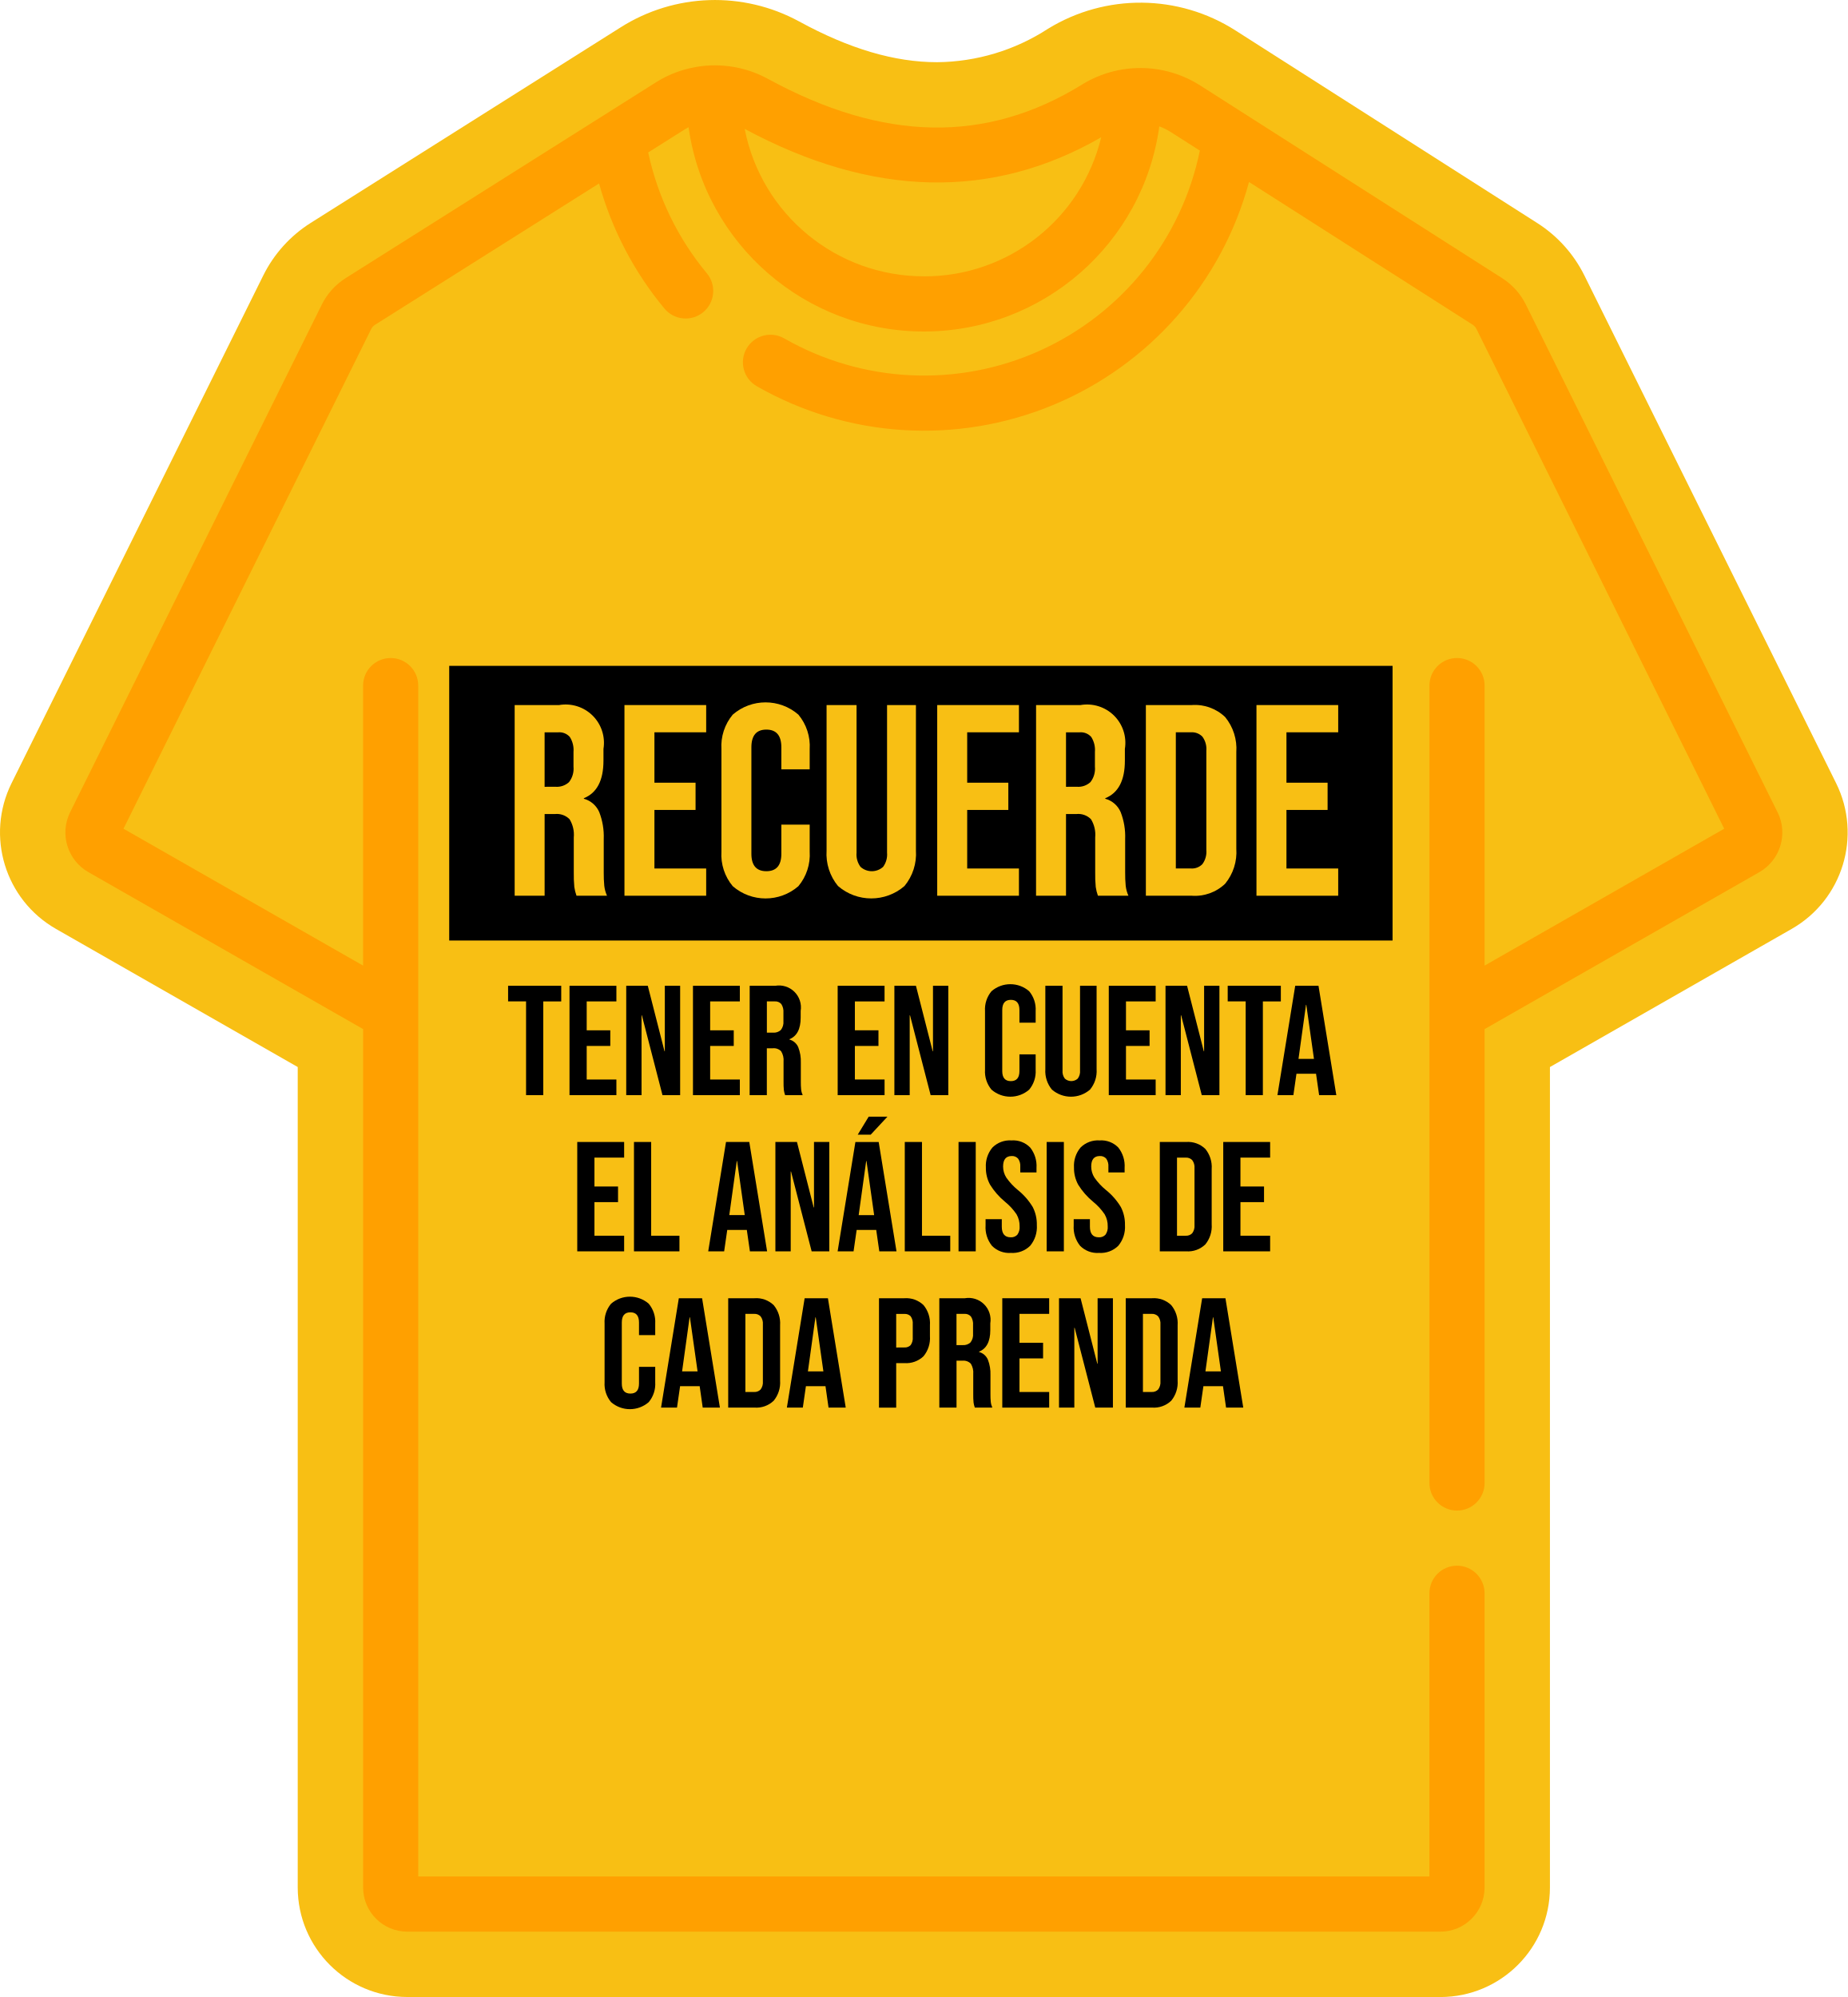
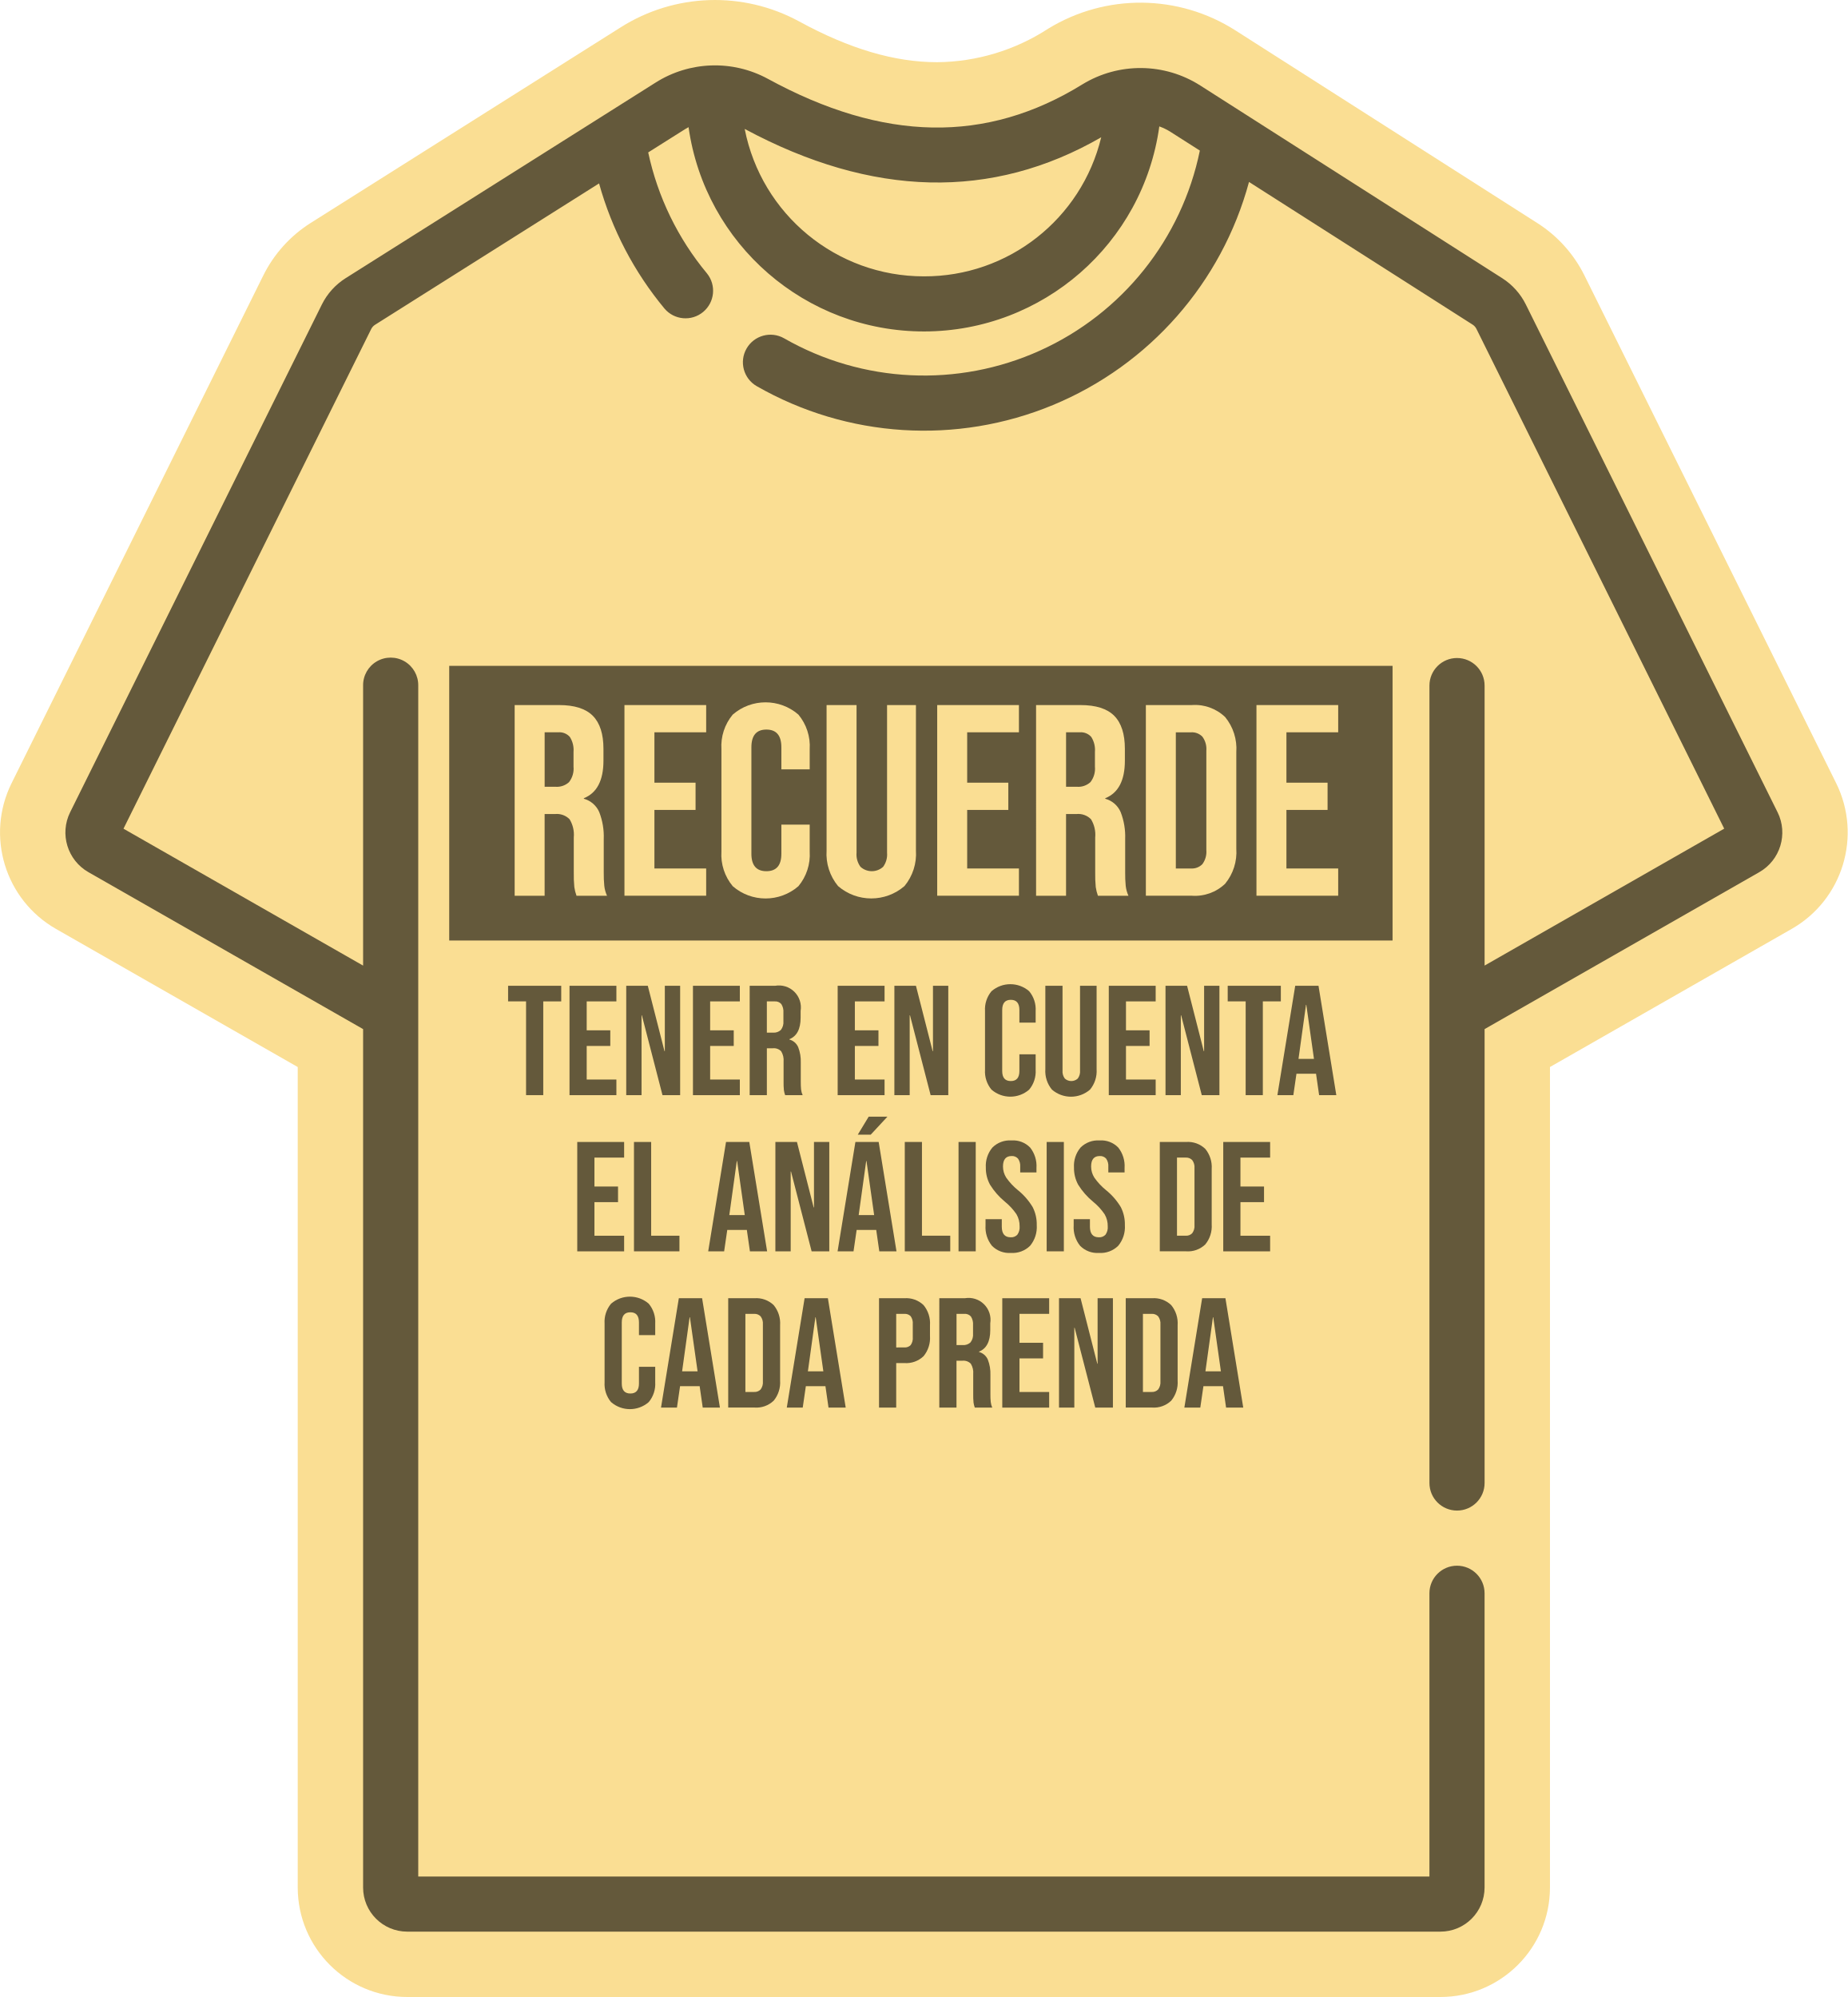
- <svg xmlns="http://www.w3.org/2000/svg" width="239.218" height="258.604" viewBox="0 0 239.218 258.604">
-   <g id="Grupo_39150" data-name="Grupo 39150" transform="translate(-2910.325 -422.063)">
-     <path id="Trazado_62076" data-name="Trazado 62076" d="M2963.044,680.667a14.188,14.188,0,0,1-14.172-14.172V560.239l-31.307-17.889a14.39,14.39,0,0,1-5.747-18.863l32.589-65.746a16.967,16.967,0,0,1,6.151-6.816l40.13-25.326a22.814,22.814,0,0,1,23.1-.76c6.5,3.551,12.348,5.278,17.865,5.278a26.759,26.759,0,0,0,14.366-4.335,22.863,22.863,0,0,1,24.252.218l39.106,24.961a16.989,16.989,0,0,1,6.072,6.765l32.6,65.76a14.389,14.389,0,0,1-5.748,18.864l-31.306,17.89V666.5a14.188,14.188,0,0,1-14.172,14.172Z" transform="translate(0 0)" fill="#f8bf14" />
-     <path id="Trazado_62077" data-name="Trazado 62077" d="M3142,528.782l-32.594-65.758a8.515,8.515,0,0,0-3.045-3.393l-39.106-24.962a14.4,14.4,0,0,0-15.245-.154c-12.441,7.7-25.768,7.464-40.741-.712a14.356,14.356,0,0,0-14.531.489L2990,438.549l-.023.014-33.365,21.056a8.494,8.494,0,0,0-3.081,3.416l-32.589,65.746a5.917,5.917,0,0,0,2.363,7.757l35.571,20.326V668.032a5.716,5.716,0,0,0,5.709,5.709H3098.36a5.716,5.716,0,0,0,5.709-5.709v-38.11a3.57,3.57,0,0,0-7.14,0V666.6H2966.011V512.382a3.57,3.57,0,0,0-7.14,0v36.26l-31.022-17.727,32.074-64.709a1.364,1.364,0,0,1,.5-.548l29-18.3a43.619,43.619,0,0,0,8.477,16.215,3.57,3.57,0,0,0,5.494-4.56,36.417,36.417,0,0,1-7.61-15.67l4.77-3.01c.148-.093.3-.18.454-.262a30.772,30.772,0,0,0,60.95-.1,7.294,7.294,0,0,1,1.463.715l3.786,2.416a36.45,36.45,0,0,1-53.816,24.317,3.569,3.569,0,1,0-3.552,6.192,43.583,43.583,0,0,0,63.733-26.446l28.953,18.481a1.382,1.382,0,0,1,.489.546l32.081,64.721-31.022,17.727V512.38a3.57,3.57,0,0,0-7.14,0V615.643a3.57,3.57,0,0,0,7.14,0V556.865l35.571-20.326a5.918,5.918,0,0,0,2.363-7.757Zm-110.532-69.4a23.63,23.63,0,0,1-23.193-19.091c16.5,8.874,32.024,9.24,46.159,1.086A23.524,23.524,0,0,1,3031.47,459.386Z" transform="translate(-1.537 -1.537)" fill="#ffa000" />
-     <g id="Grupo_38825" data-name="Grupo 38825" transform="translate(2976.108 549.512)">
-       <path id="Trazado_62078" data-name="Trazado 62078" d="M2990.38,574.919h-2.326V572.9h6.879v2.023h-2.326v12.14h-2.226Z" transform="translate(-2988.054 -572.693)" />
-       <path id="Trazado_62079" data-name="Trazado 62079" d="M2997.449,572.9h6.07v2.023h-3.844v3.743h3.054v2.023h-3.054v4.349h3.844v2.024h-6.07Z" transform="translate(-2989.498 -572.693)" />
-       <path id="Trazado_62080" data-name="Trazado 62080" d="M3006.127,572.9h2.792l2.164,8.477h.041V572.9h1.983v14.162h-2.286l-2.67-10.339h-.041v10.339h-1.983Z" transform="translate(-2990.832 -572.693)" />
-       <path id="Trazado_62081" data-name="Trazado 62081" d="M3016.335,572.9h6.07v2.023h-3.844v3.743h3.054v2.023h-3.054v4.349h3.844v2.024h-6.07Z" transform="translate(-2992.4 -572.693)" />
-       <path id="Trazado_62082" data-name="Trazado 62082" d="M3025.013,572.9h3.3a2.845,2.845,0,0,1,3.3,3.257v.87q0,2.206-1.457,2.792v.041a1.741,1.741,0,0,1,1.144.992,5.006,5.006,0,0,1,.333,2v2.489a9.542,9.542,0,0,0,.04.981,2.426,2.426,0,0,0,.2.739H3029.6a3.228,3.228,0,0,1-.162-.647,9.693,9.693,0,0,1-.041-1.093v-2.59a2.2,2.2,0,0,0-.314-1.356,1.326,1.326,0,0,0-1.082-.384h-.768v6.07h-2.226Zm3.035,6.069a1.336,1.336,0,0,0,1-.344,1.625,1.625,0,0,0,.333-1.154v-1.093a1.806,1.806,0,0,0-.272-1.113,1.034,1.034,0,0,0-.86-.344h-1.011v4.046Z" transform="translate(-2993.734 -572.693)" />
-       <path id="Trazado_62083" data-name="Trazado 62083" d="M3038.472,572.9h6.07v2.023H3040.7v3.743h3.054v2.023H3040.7v4.349h3.844v2.024h-6.07Z" transform="translate(-2995.802 -572.693)" />
-       <path id="Trazado_62084" data-name="Trazado 62084" d="M3047.149,572.9h2.792l2.165,8.477h.041V572.9h1.982v14.162h-2.286l-2.67-10.339h-.041v10.339h-1.983Z" transform="translate(-2997.136 -572.693)" />
-       <path id="Trazado_62085" data-name="Trazado 62085" d="M3061.854,586.313a3.652,3.652,0,0,1-.84-2.569v-7.607a3.654,3.654,0,0,1,.84-2.57,3.719,3.719,0,0,1,4.876,0,3.654,3.654,0,0,1,.84,2.57v1.5h-2.1v-1.638q0-1.315-1.112-1.315t-1.113,1.315v7.91q0,1.3,1.113,1.3t1.112-1.3v-2.164h2.1v2a3.652,3.652,0,0,1-.84,2.569,3.719,3.719,0,0,1-4.876,0Z" transform="translate(-2999.267 -572.656)" />
-       <path id="Trazado_62086" data-name="Trazado 62086" d="M3071.092,586.34a3.749,3.749,0,0,1-.85-2.641V572.9h2.226v10.966a1.54,1.54,0,0,0,.294,1.052,1.248,1.248,0,0,0,1.678,0,1.539,1.539,0,0,0,.294-1.052V572.9h2.145v10.8a3.75,3.75,0,0,1-.85,2.641,3.769,3.769,0,0,1-4.937,0Z" transform="translate(-3000.685 -572.693)" />
-       <path id="Trazado_62087" data-name="Trazado 62087" d="M3079.948,572.9h6.07v2.023h-3.844v3.743h3.055v2.023h-3.055v4.349h3.844v2.024h-6.07Z" transform="translate(-3002.177 -572.693)" />
-       <path id="Trazado_62088" data-name="Trazado 62088" d="M3088.626,572.9h2.792l2.164,8.477h.041V572.9h1.983v14.162h-2.286l-2.67-10.339h-.041v10.339h-1.983Z" transform="translate(-3003.51 -572.693)" />
-       <path id="Trazado_62089" data-name="Trazado 62089" d="M3100.467,574.919h-2.326V572.9h6.879v2.023h-2.326v12.14h-2.226Z" transform="translate(-3004.973 -572.693)" />
-       <path id="Trazado_62090" data-name="Trazado 62090" d="M3108.05,572.9h3.014l2.307,14.162h-2.226l-.405-2.812v.04h-2.529l-.4,2.773h-2.064Zm2.427,9.469-.991-7h-.041l-.971,7Z" transform="translate(-3006.141 -572.693)" />
-       <path id="Trazado_62091" data-name="Trazado 62091" d="M2998.633,596.8h6.07v2.023h-3.844v3.743h3.054v2.023h-3.054v4.35h3.844v2.023h-6.07Z" transform="translate(-2989.679 -576.367)" />
-       <path id="Trazado_62092" data-name="Trazado 62092" d="M3007.311,596.8h2.225v12.14h3.662v2.023h-5.887Z" transform="translate(-2991.013 -576.367)" />
-       <path id="Trazado_62093" data-name="Trazado 62093" d="M3020.973,596.8h3.013l2.307,14.162h-2.226l-.406-2.812v.041h-2.529l-.4,2.772h-2.063Zm2.427,9.469-.991-7h-.041l-.971,7Z" transform="translate(-2992.759 -576.367)" />
-       <path id="Trazado_62094" data-name="Trazado 62094" d="M3028.945,596.8h2.792l2.165,8.477h.041V596.8h1.982v14.162h-2.286l-2.67-10.339h-.041v10.339h-1.983Z" transform="translate(-2994.338 -576.367)" />
-       <path id="Trazado_62095" data-name="Trazado 62095" d="M3040.767,596.207h3.014l2.307,14.162h-2.226l-.405-2.812v.041h-2.529l-.4,2.772h-2.063Zm1.719-3.278h2.428l-2.165,2.327h-1.679Zm.708,12.746-.991-7h-.041l-.971,7Z" transform="translate(-2995.801 -575.772)" />
-       <path id="Trazado_62096" data-name="Trazado 62096" d="M3048.739,596.8h2.226v12.14h3.661v2.023h-5.887Z" transform="translate(-2997.38 -576.367)" />
-       <path id="Trazado_62097" data-name="Trazado 62097" d="M3056.963,596.8h2.226v14.162h-2.226Z" transform="translate(-2998.644 -576.367)" />
-       <path id="Trazado_62098" data-name="Trazado 62098" d="M3061.927,610.21a3.817,3.817,0,0,1-.828-2.641v-.809h2.1v.971q0,1.376,1.153,1.376a1.083,1.083,0,0,0,.86-.334,1.621,1.621,0,0,0,.294-1.082,3.01,3.01,0,0,0-.4-1.568,7.517,7.517,0,0,0-1.5-1.628,8.97,8.97,0,0,1-1.923-2.2,4.478,4.478,0,0,1-.546-2.215,3.692,3.692,0,0,1,.85-2.6,3.192,3.192,0,0,1,2.468-.92,3.071,3.071,0,0,1,2.419.92,3.85,3.85,0,0,1,.819,2.641v.586h-2.1v-.728a1.621,1.621,0,0,0-.283-1.062,1.024,1.024,0,0,0-.829-.334q-1.113,0-1.114,1.356a2.668,2.668,0,0,0,.416,1.436,7.938,7.938,0,0,0,1.507,1.619,8.348,8.348,0,0,1,1.922,2.206,4.9,4.9,0,0,1,.525,2.327,3.8,3.8,0,0,1-.859,2.671,3.236,3.236,0,0,1-2.5.93A3.128,3.128,0,0,1,3061.927,610.21Z" transform="translate(-2999.28 -576.33)" />
-       <path id="Trazado_62099" data-name="Trazado 62099" d="M3070.445,596.8h2.226v14.162h-2.226Z" transform="translate(-3000.716 -576.367)" />
-       <path id="Trazado_62100" data-name="Trazado 62100" d="M3075.41,610.21a3.811,3.811,0,0,1-.83-2.641v-.809h2.1v.971q0,1.376,1.154,1.376a1.082,1.082,0,0,0,.859-.334,1.617,1.617,0,0,0,.293-1.082,3,3,0,0,0-.4-1.568,7.511,7.511,0,0,0-1.5-1.628,8.976,8.976,0,0,1-1.923-2.2,4.489,4.489,0,0,1-.545-2.215,3.691,3.691,0,0,1,.85-2.6,3.19,3.19,0,0,1,2.468-.92,3.068,3.068,0,0,1,2.418.92,3.845,3.845,0,0,1,.819,2.641v.586h-2.1v-.728a1.627,1.627,0,0,0-.283-1.062,1.027,1.027,0,0,0-.829-.334q-1.113,0-1.113,1.356a2.676,2.676,0,0,0,.415,1.436,7.938,7.938,0,0,0,1.507,1.619,8.341,8.341,0,0,1,1.923,2.206,4.9,4.9,0,0,1,.526,2.327,3.8,3.8,0,0,1-.86,2.671,3.235,3.235,0,0,1-2.5.93A3.126,3.126,0,0,1,3075.41,610.21Z" transform="translate(-3001.352 -576.33)" />
-       <path id="Trazado_62101" data-name="Trazado 62101" d="M3087.753,596.8h3.4a3.238,3.238,0,0,1,2.488.89,3.7,3.7,0,0,1,.829,2.61v7.161a3.7,3.7,0,0,1-.829,2.61,3.239,3.239,0,0,1-2.488.89h-3.4Zm3.358,12.14a1.073,1.073,0,0,0,.84-.324,1.544,1.544,0,0,0,.294-1.052V600.2a1.543,1.543,0,0,0-.294-1.051,1.076,1.076,0,0,0-.84-.324h-1.132v10.117Z" transform="translate(-3003.376 -576.367)" />
-       <path id="Trazado_62102" data-name="Trazado 62102" d="M3097.459,596.8h6.07v2.023h-3.844v3.743h3.054v2.023h-3.054v4.35h3.844v2.023h-6.07Z" transform="translate(-3004.868 -576.367)" />
-       <path id="Trazado_62103" data-name="Trazado 62103" d="M3003.656,634.126a3.645,3.645,0,0,1-.841-2.569V623.95a3.648,3.648,0,0,1,.841-2.569,3.718,3.718,0,0,1,4.875,0,3.652,3.652,0,0,1,.84,2.569v1.5h-2.1v-1.639q0-1.314-1.112-1.315t-1.114,1.315v7.911q0,1.295,1.114,1.295t1.112-1.295v-2.165h2.1v2a3.65,3.65,0,0,1-.84,2.569,3.716,3.716,0,0,1-4.875,0Z" transform="translate(-2990.323 -580.004)" />
-       <path id="Trazado_62104" data-name="Trazado 62104" d="M3013.753,620.709h3.013l2.307,14.162h-2.226l-.4-2.812v.041h-2.53l-.4,2.772h-2.064Zm2.427,9.469-.991-7h-.041l-.971,7Z" transform="translate(-2991.649 -580.041)" />
-       <path id="Trazado_62105" data-name="Trazado 62105" d="M3021.726,620.709h3.4a3.244,3.244,0,0,1,2.489.89,3.7,3.7,0,0,1,.83,2.61v7.162a3.7,3.7,0,0,1-.83,2.61,3.243,3.243,0,0,1-2.489.889h-3.4Zm3.357,12.14a1.073,1.073,0,0,0,.84-.324,1.544,1.544,0,0,0,.293-1.052v-7.365a1.544,1.544,0,0,0-.293-1.052,1.078,1.078,0,0,0-.84-.323h-1.132v10.116Z" transform="translate(-2993.229 -580.041)" />
-       <path id="Trazado_62106" data-name="Trazado 62106" d="M3033,620.709h3.014l2.306,14.162h-2.226l-.4-2.812v.041h-2.53l-.4,2.772h-2.064Zm2.427,9.469-.991-7h-.041l-.971,7Z" transform="translate(-2994.606 -580.041)" />
-       <path id="Trazado_62107" data-name="Trazado 62107" d="M3044.795,620.709h3.277a3.243,3.243,0,0,1,2.489.89,3.7,3.7,0,0,1,.829,2.61v1.4a3.694,3.694,0,0,1-.829,2.61,3.243,3.243,0,0,1-2.489.89h-1.051v5.766h-2.226Zm3.277,6.373a1.047,1.047,0,0,0,.82-.3,1.539,1.539,0,0,0,.273-1.032v-1.678a1.54,1.54,0,0,0-.273-1.032,1.047,1.047,0,0,0-.82-.3h-1.051v4.349Z" transform="translate(-2996.774 -580.041)" />
-       <path id="Trazado_62108" data-name="Trazado 62108" d="M3054.022,620.709h3.3a2.844,2.844,0,0,1,3.3,3.257v.87q0,2.205-1.456,2.792v.041a1.738,1.738,0,0,1,1.143.991,4.993,4.993,0,0,1,.334,2v2.488a9.186,9.186,0,0,0,.041.981,2.425,2.425,0,0,0,.2.739h-2.266a3.237,3.237,0,0,1-.162-.647,9.72,9.72,0,0,1-.041-1.093v-2.591a2.2,2.2,0,0,0-.314-1.355,1.325,1.325,0,0,0-1.082-.385h-.769v6.07h-2.226Zm3.035,6.07a1.341,1.341,0,0,0,1-.344,1.63,1.63,0,0,0,.333-1.154v-1.093a1.8,1.8,0,0,0-.273-1.112,1.03,1.03,0,0,0-.859-.344h-1.012v4.046Z" transform="translate(-2998.192 -580.041)" />
-       <path id="Trazado_62109" data-name="Trazado 62109" d="M3063.656,620.709h6.07v2.024h-3.844v3.742h3.055V628.5h-3.055v4.35h3.844v2.023h-6.07Z" transform="translate(-2999.673 -580.041)" />
-       <path id="Trazado_62110" data-name="Trazado 62110" d="M3072.334,620.709h2.792l2.164,8.478h.041v-8.478h1.983v14.162h-2.286l-2.67-10.338h-.041v10.338h-1.983Z" transform="translate(-3001.007 -580.041)" />
-       <path id="Trazado_62111" data-name="Trazado 62111" d="M3082.542,620.709h3.4a3.242,3.242,0,0,1,2.488.89,3.7,3.7,0,0,1,.83,2.61v7.162a3.7,3.7,0,0,1-.83,2.61,3.241,3.241,0,0,1-2.488.889h-3.4Zm3.358,12.14a1.073,1.073,0,0,0,.84-.324,1.545,1.545,0,0,0,.294-1.052v-7.365a1.545,1.545,0,0,0-.294-1.052,1.078,1.078,0,0,0-.84-.323h-1.132v10.116Z" transform="translate(-3002.575 -580.041)" />
-       <path id="Trazado_62112" data-name="Trazado 62112" d="M3093.813,620.709h3.015l2.307,14.162h-2.226l-.406-2.812v.041h-2.529l-.4,2.772h-2.063Zm2.428,9.469-.991-7h-.04l-.972,7Z" transform="translate(-3003.953 -580.041)" />
-     </g>
-     <rect id="Rectángulo_6291" data-name="Rectángulo 6291" width="122.135" height="35.567" transform="translate(2968.485 508.289)" />
-     <g id="Grupo_38826" data-name="Grupo 38826" transform="translate(2976.958 513.013)">
-       <path id="Trazado_62113" data-name="Trazado 62113" d="M2989.058,529.946h5.749a4.96,4.96,0,0,1,5.749,5.678v1.517q0,3.845-2.539,4.867v.07a3.035,3.035,0,0,1,1.992,1.728,8.715,8.715,0,0,1,.582,3.492v4.339a16.435,16.435,0,0,0,.07,1.71,4.254,4.254,0,0,0,.353,1.287h-3.95a5.651,5.651,0,0,1-.282-1.129,16.918,16.918,0,0,1-.07-1.9v-4.515a3.831,3.831,0,0,0-.548-2.363,2.315,2.315,0,0,0-1.886-.67h-1.341v10.581h-3.879Zm5.29,10.581a2.327,2.327,0,0,0,1.746-.6,2.833,2.833,0,0,0,.582-2.011v-1.9a3.136,3.136,0,0,0-.477-1.94,1.8,1.8,0,0,0-1.5-.6h-1.764v7.054Z" transform="translate(-2989.058 -529.593)" fill="#f8bf14" />
-       <path id="Trazado_62114" data-name="Trazado 62114" d="M3005.854,529.946h10.581v3.527h-6.7V540h5.325v3.527h-5.325v7.583h6.7v3.527h-10.581Z" transform="translate(-2991.639 -529.593)" fill="#f8bf14" />
-       <path id="Trazado_62115" data-name="Trazado 62115" d="M3022.153,553.337a6.365,6.365,0,0,1-1.464-4.48V535.6a6.368,6.368,0,0,1,1.464-4.48,6.485,6.485,0,0,1,8.5,0,6.371,6.371,0,0,1,1.463,4.48v2.61h-3.668v-2.857q0-2.291-1.94-2.293t-1.94,2.293V549.14q0,2.257,1.94,2.257t1.94-2.257v-3.775h3.668v3.492a6.368,6.368,0,0,1-1.463,4.48,6.483,6.483,0,0,1-8.5,0Z" transform="translate(-2993.919 -529.529)" fill="#f8bf14" />
-       <path id="Trazado_62116" data-name="Trazado 62116" d="M3038.257,553.384a6.546,6.546,0,0,1-1.481-4.6V529.946h3.88v19.117a2.689,2.689,0,0,0,.512,1.834,2.18,2.18,0,0,0,2.927,0,2.7,2.7,0,0,0,.511-1.834V529.946h3.739v18.835a6.546,6.546,0,0,1-1.482,4.6,6.573,6.573,0,0,1-8.606,0Z" transform="translate(-2996.392 -529.593)" fill="#f8bf14" />
-       <path id="Trazado_62117" data-name="Trazado 62117" d="M3053.7,529.946h10.581v3.527h-6.7V540h5.326v3.527h-5.326v7.583h6.7v3.527H3053.7Z" transform="translate(-2998.992 -529.593)" fill="#f8bf14" />
-       <path id="Trazado_62118" data-name="Trazado 62118" d="M3068.824,529.946h5.749a4.96,4.96,0,0,1,5.749,5.678v1.517q0,3.845-2.539,4.867v.07a3.034,3.034,0,0,1,1.993,1.728,8.716,8.716,0,0,1,.582,3.492v4.339a16.5,16.5,0,0,0,.07,1.71,4.282,4.282,0,0,0,.353,1.287h-3.95a5.718,5.718,0,0,1-.282-1.129,17.146,17.146,0,0,1-.07-1.9v-4.515a3.836,3.836,0,0,0-.547-2.363,2.315,2.315,0,0,0-1.887-.67H3072.7v10.581h-3.879Zm5.29,10.581a2.329,2.329,0,0,0,1.747-.6,2.833,2.833,0,0,0,.582-2.011v-1.9a3.136,3.136,0,0,0-.476-1.94,1.8,1.8,0,0,0-1.5-.6H3072.7v7.054Z" transform="translate(-3001.317 -529.593)" fill="#f8bf14" />
-       <path id="Trazado_62119" data-name="Trazado 62119" d="M3085.62,529.946h5.925a5.658,5.658,0,0,1,4.339,1.551,6.451,6.451,0,0,1,1.446,4.551v12.486a6.445,6.445,0,0,1-1.446,4.55,5.649,5.649,0,0,1-4.339,1.552h-5.925Zm5.855,21.162a1.879,1.879,0,0,0,1.464-.564,2.7,2.7,0,0,0,.511-1.835V535.871a2.7,2.7,0,0,0-.511-1.834,1.879,1.879,0,0,0-1.464-.565H3089.5v17.635Z" transform="translate(-3003.898 -529.593)" fill="#f8bf14" />
-       <path id="Trazado_62120" data-name="Trazado 62120" d="M3102.54,529.946h10.582v3.527h-6.7V540h5.326v3.527h-5.326v7.583h6.7v3.527H3102.54Z" transform="translate(-3006.498 -529.593)" fill="#f8bf14" />
-     </g>
+ <svg xmlns="http://www.w3.org/2000/svg" width="287.396" height="310.688" viewBox="0 0 287.396 310.688">
+   <g id="Grupo_1204781" data-name="Grupo 1204781" transform="translate(-814.603 -19795.313)">
+     <path id="Trazado_62076" data-name="Trazado 62076" d="M2973.662,732.75a17.045,17.045,0,0,1-17.026-17.026V588.068l-37.613-21.492a17.289,17.289,0,0,1-6.9-22.662l39.153-78.987a20.383,20.383,0,0,1,7.389-8.189l48.212-30.427a27.408,27.408,0,0,1,27.756-.913c7.813,4.266,14.835,6.341,21.463,6.341a32.149,32.149,0,0,0,17.26-5.208,27.467,27.467,0,0,1,29.136.262l46.981,29.988a20.412,20.412,0,0,1,7.3,8.127l39.161,79a17.288,17.288,0,0,1-6.906,22.664l-37.612,21.493V715.724a17.045,17.045,0,0,1-17.025,17.026Z" transform="translate(-2095.722 19373.25)" fill="#fade93" />
+     <path id="Trazado_62077" data-name="Trazado 62077" d="M3186.649,548.26l-39.159-79a10.229,10.229,0,0,0-3.658-4.076l-46.981-29.989a17.3,17.3,0,0,0-18.316-.185c-14.946,9.246-30.957,8.967-48.945-.855a17.249,17.249,0,0,0-17.458.588l-8.1,5.114-.028.017-40.085,25.3a10.2,10.2,0,0,0-3.7,4.1l-39.152,78.987a7.109,7.109,0,0,0,2.839,9.32L2966.636,582V715.555a6.867,6.867,0,0,0,6.859,6.859h160.722a6.868,6.868,0,0,0,6.859-6.859V669.771a4.289,4.289,0,0,0-8.578,0v44.067H2975.213V528.558a4.289,4.289,0,1,0-8.577,0v43.563l-37.271-21.3,38.534-77.742a1.631,1.631,0,0,1,.6-.659l34.841-21.989a52.412,52.412,0,0,0,10.185,19.481,4.289,4.289,0,0,0,6.6-5.478,43.753,43.753,0,0,1-9.143-18.826l5.731-3.617c.178-.112.36-.217.545-.315a36.97,36.97,0,0,0,73.225-.115,8.736,8.736,0,0,1,1.757.859l4.549,2.9a43.79,43.79,0,0,1-64.655,29.215,4.288,4.288,0,1,0-4.267,7.44,52.361,52.361,0,0,0,76.569-31.773l34.785,22.2a1.663,1.663,0,0,1,.587.656l38.542,77.756-37.271,21.3V528.556a4.289,4.289,0,1,0-8.578,0v124.06a4.289,4.289,0,1,0,8.578,0V582l42.734-24.42a7.11,7.11,0,0,0,2.839-9.32Zm-132.794-83.371a28.388,28.388,0,0,1-27.864-22.936c19.827,10.662,38.473,11.1,55.455,1.3A28.262,28.262,0,0,1,3053.855,464.889Z" transform="translate(-2095.554 19373.418)" fill="#64593b" />
+     <path id="Trazado_62078" data-name="Trazado 62078" d="M2990.849,575.326h-2.795V572.9h8.264v2.43h-2.795v14.584h-2.674Z" transform="translate(-2094.419 19375.777)" fill="#64593b" />
+     <path id="Trazado_62079" data-name="Trazado 62079" d="M2997.449,572.9h7.292v2.43h-4.618v4.5h3.669v2.431h-3.669v5.225h4.618v2.431h-7.292Z" transform="translate(-2094.261 19375.777)" fill="#64593b" />
+     <path id="Trazado_62080" data-name="Trazado 62080" d="M3006.127,572.9h3.354l2.6,10.184h.049V572.9h2.382v17.015h-2.746l-3.208-12.421h-.049v12.421h-2.382Z" transform="translate(-2094.116 19375.777)" fill="#64593b" />
+     <path id="Trazado_62081" data-name="Trazado 62081" d="M3016.335,572.9h7.292v2.43h-4.619v4.5h3.67v2.431h-3.67v5.225h4.619v2.431h-7.292Z" transform="translate(-2093.945 19375.777)" fill="#64593b" />
+     <path id="Trazado_62082" data-name="Trazado 62082" d="M3025.013,572.9h3.961a3.418,3.418,0,0,1,3.962,3.913v1.045q0,2.651-1.75,3.354v.049a2.092,2.092,0,0,1,1.374,1.192,6.018,6.018,0,0,1,.4,2.406v2.99a11.476,11.476,0,0,0,.048,1.178,2.913,2.913,0,0,0,.243.888h-2.723a3.858,3.858,0,0,1-.194-.778,11.621,11.621,0,0,1-.049-1.313v-3.111a2.65,2.65,0,0,0-.377-1.629,1.594,1.594,0,0,0-1.3-.462h-.922v7.292h-2.674Zm3.646,7.291a1.605,1.605,0,0,0,1.2-.413,1.954,1.954,0,0,0,.4-1.386v-1.313a2.169,2.169,0,0,0-.327-1.337,1.241,1.241,0,0,0-1.033-.413h-1.215v4.861Z" transform="translate(-2093.8 19375.777)" fill="#64593b" />
+     <path id="Trazado_62083" data-name="Trazado 62083" d="M3038.472,572.9h7.293v2.43h-4.619v4.5h3.67v2.431h-3.67v5.225h4.619v2.431h-7.293Z" transform="translate(-2093.573 19375.777)" fill="#64593b" />
+     <path id="Trazado_62084" data-name="Trazado 62084" d="M3047.149,572.9h3.354l2.6,10.184h.048V572.9h2.381v17.015h-2.746l-3.208-12.421h-.049v12.421h-2.382Z" transform="translate(-2093.428 19375.777)" fill="#64593b" />
+     <path id="Trazado_62085" data-name="Trazado 62085" d="M3062.023,589.064a4.389,4.389,0,0,1-1.009-3.087v-9.139a4.391,4.391,0,0,1,1.009-3.088,4.469,4.469,0,0,1,5.858,0,4.391,4.391,0,0,1,1.009,3.088v1.8h-2.529v-1.969q0-1.58-1.336-1.58t-1.337,1.58v9.5q0,1.557,1.337,1.557t1.336-1.557v-2.6h2.529v2.406a4.389,4.389,0,0,1-1.009,3.087,4.469,4.469,0,0,1-5.858,0Z" transform="translate(-2093.196 19375.773)" fill="#64593b" />
+     <path id="Trazado_62086" data-name="Trazado 62086" d="M3071.263,589.047a4.5,4.5,0,0,1-1.021-3.172V572.9h2.674V586.07a1.85,1.85,0,0,0,.354,1.264,1.5,1.5,0,0,0,2.016,0,1.847,1.847,0,0,0,.353-1.264V572.9h2.577v12.979a4.507,4.507,0,0,1-1.021,3.172,4.528,4.528,0,0,1-5.931,0Z" transform="translate(-2093.041 19375.777)" fill="#64593b" />
+     <path id="Trazado_62087" data-name="Trazado 62087" d="M3079.948,572.9h7.292v2.43h-4.618v4.5h3.671v2.431h-3.671v5.225h4.618v2.431h-7.292Z" transform="translate(-2092.878 19375.777)" fill="#64593b" />
+     <path id="Trazado_62088" data-name="Trazado 62088" d="M3088.626,572.9h3.355l2.6,10.184h.049V572.9h2.382v17.015h-2.746l-3.208-12.421h-.049v12.421h-2.382Z" transform="translate(-2092.733 19375.777)" fill="#64593b" />
+     <path id="Trazado_62089" data-name="Trazado 62089" d="M3100.936,575.326h-2.794V572.9h8.264v2.43h-2.8v14.584h-2.674Z" transform="translate(-2092.574 19375.777)" fill="#64593b" />
+     <path id="Trazado_62090" data-name="Trazado 62090" d="M3108.515,572.9h3.621l2.771,17.015h-2.674l-.487-3.379v.048h-3.038l-.485,3.331h-2.48Zm2.916,11.375-1.19-8.411h-.049l-1.167,8.411Z" transform="translate(-2092.446 19375.777)" fill="#64593b" />
+     <path id="Trazado_62091" data-name="Trazado 62091" d="M2998.633,596.8h7.292v2.43h-4.618v4.5h3.669v2.431h-3.669v5.226h4.618v2.43h-7.292Z" transform="translate(-2094.241 19376.178)" fill="#64593b" />
+     <path id="Trazado_62092" data-name="Trazado 62092" d="M3007.311,596.8h2.673v14.584h4.4v2.43h-7.073Z" transform="translate(-2094.096 19376.178)" fill="#64593b" />
+     <path id="Trazado_62093" data-name="Trazado 62093" d="M3021.438,596.8h3.62l2.772,17.014h-2.674l-.487-3.379v.049h-3.038l-.486,3.33h-2.479Zm2.916,11.375-1.19-8.411h-.049l-1.166,8.411Z" transform="translate(-2093.905 19376.178)" fill="#64593b" />
+     <path id="Trazado_62094" data-name="Trazado 62094" d="M3028.945,596.8h3.354l2.6,10.184h.049V596.8h2.381v17.014h-2.747l-3.208-12.421h-.048v12.421h-2.383Z" transform="translate(-2093.734 19376.178)" fill="#64593b" />
+     <path id="Trazado_62095" data-name="Trazado 62095" d="M3041.231,596.867h3.621l2.771,17.015h-2.674l-.486-3.379v.049h-3.039l-.486,3.33h-2.479Zm2.065-3.938h2.917l-2.6,2.8H3041.6Zm.851,15.313-1.191-8.411h-.048l-1.167,8.411Z" transform="translate(-2093.574 19376.113)" fill="#64593b" />
+     <path id="Trazado_62096" data-name="Trazado 62096" d="M3048.739,596.8h2.674v14.584h4.4v2.43h-7.072Z" transform="translate(-2093.402 19376.178)" fill="#64593b" />
+     <path id="Trazado_62097" data-name="Trazado 62097" d="M3056.963,596.8h2.674v17.014h-2.674Z" transform="translate(-2093.264 19376.178)" fill="#64593b" />
+     <path id="Trazado_62098" data-name="Trazado 62098" d="M3062.094,612.958a4.587,4.587,0,0,1-1-3.173v-.972h2.528v1.167q0,1.653,1.385,1.653a1.3,1.3,0,0,0,1.033-.4,1.946,1.946,0,0,0,.354-1.3,3.613,3.613,0,0,0-.487-1.884,9.029,9.029,0,0,0-1.8-1.956,10.77,10.77,0,0,1-2.311-2.638,5.383,5.383,0,0,1-.656-2.661,4.435,4.435,0,0,1,1.021-3.124,3.836,3.836,0,0,1,2.965-1.105,3.691,3.691,0,0,1,2.906,1.105,4.628,4.628,0,0,1,.984,3.173v.7h-2.529v-.875a1.945,1.945,0,0,0-.341-1.276,1.23,1.23,0,0,0-1-.4q-1.337,0-1.338,1.629a3.206,3.206,0,0,0,.5,1.725,9.547,9.547,0,0,0,1.811,1.945,10.016,10.016,0,0,1,2.309,2.65,5.885,5.885,0,0,1,.632,2.8,4.565,4.565,0,0,1-1.032,3.209,3.889,3.889,0,0,1-3,1.117A3.759,3.759,0,0,1,3062.094,612.958Z" transform="translate(-2093.195 19376.174)" fill="#64593b" />
+     <path id="Trazado_62099" data-name="Trazado 62099" d="M3070.445,596.8h2.674v17.014h-2.674Z" transform="translate(-2093.038 19376.178)" fill="#64593b" />
+     <path id="Trazado_62100" data-name="Trazado 62100" d="M3075.578,612.958a4.58,4.58,0,0,1-1-3.173v-.972h2.528v1.167q0,1.653,1.386,1.653a1.3,1.3,0,0,0,1.032-.4,1.943,1.943,0,0,0,.353-1.3,3.6,3.6,0,0,0-.486-1.884,9.021,9.021,0,0,0-1.8-1.956,10.78,10.78,0,0,1-2.311-2.638,5.4,5.4,0,0,1-.655-2.661,4.433,4.433,0,0,1,1.021-3.124,3.832,3.832,0,0,1,2.965-1.105,3.686,3.686,0,0,1,2.9,1.105,4.621,4.621,0,0,1,.984,3.173v.7h-2.528v-.875a1.954,1.954,0,0,0-.34-1.276,1.234,1.234,0,0,0-1-.4q-1.337,0-1.337,1.629a3.218,3.218,0,0,0,.5,1.725,9.518,9.518,0,0,0,1.811,1.945,10.035,10.035,0,0,1,2.31,2.65,5.891,5.891,0,0,1,.631,2.8,4.563,4.563,0,0,1-1.033,3.209,3.886,3.886,0,0,1-3,1.117A3.755,3.755,0,0,1,3075.578,612.958Z" transform="translate(-2092.969 19376.174)" fill="#64593b" />
+     <path id="Trazado_62101" data-name="Trazado 62101" d="M3087.753,596.8h4.083a3.892,3.892,0,0,1,2.989,1.07,4.445,4.445,0,0,1,1,3.136v8.6a4.446,4.446,0,0,1-1,3.136,3.892,3.892,0,0,1-2.989,1.069h-4.083Zm4.034,14.584a1.29,1.29,0,0,0,1.009-.39,1.855,1.855,0,0,0,.353-1.264v-8.849a1.855,1.855,0,0,0-.353-1.263,1.294,1.294,0,0,0-1.009-.389h-1.36v12.154Z" transform="translate(-2092.748 19376.178)" fill="#64593b" />
+     <path id="Trazado_62102" data-name="Trazado 62102" d="M3097.459,596.8h7.292v2.43h-4.618v4.5h3.669v2.431h-3.669v5.226h4.618v2.43h-7.292Z" transform="translate(-2092.585 19376.178)" fill="#64593b" />
+     <path id="Trazado_62103" data-name="Trazado 62103" d="M3003.825,636.876a4.378,4.378,0,0,1-1.01-3.087v-9.139a4.382,4.382,0,0,1,1.01-3.087,4.467,4.467,0,0,1,5.857,0,4.389,4.389,0,0,1,1.009,3.087v1.8h-2.528V624.48q0-1.579-1.336-1.58t-1.338,1.58v9.5q0,1.556,1.338,1.556t1.336-1.556v-2.6h2.528v2.406a4.385,4.385,0,0,1-1.009,3.087,4.464,4.464,0,0,1-5.857,0Z" transform="translate(-2094.172 19376.574)" fill="#64593b" />
+     <path id="Trazado_62104" data-name="Trazado 62104" d="M3014.218,620.709h3.62l2.772,17.014h-2.674l-.486-3.379v.049h-3.039l-.485,3.33h-2.479Zm2.916,11.375-1.191-8.411h-.049l-1.166,8.411Z" transform="translate(-2094.026 19376.578)" fill="#64593b" />
+     <path id="Trazado_62105" data-name="Trazado 62105" d="M3021.726,620.709h4.082a3.9,3.9,0,0,1,2.991,1.069,4.443,4.443,0,0,1,1,3.136v8.6a4.446,4.446,0,0,1-1,3.136,3.9,3.9,0,0,1-2.991,1.068h-4.082Zm4.034,14.584a1.289,1.289,0,0,0,1.009-.389,1.855,1.855,0,0,0,.352-1.264v-8.848a1.855,1.855,0,0,0-.352-1.264,1.3,1.3,0,0,0-1.009-.388h-1.36v12.153Z" transform="translate(-2093.854 19376.578)" fill="#64593b" />
+     <path id="Trazado_62106" data-name="Trazado 62106" d="M3033.461,620.709h3.622l2.771,17.014h-2.674l-.486-3.379v.049h-3.04l-.485,3.33h-2.479Zm2.916,11.375-1.19-8.411h-.049l-1.166,8.411Z" transform="translate(-2093.705 19376.578)" fill="#64593b" />
+     <path id="Trazado_62107" data-name="Trazado 62107" d="M3044.8,620.709h3.936a3.9,3.9,0,0,1,2.99,1.069,4.439,4.439,0,0,1,1,3.136v1.677a4.438,4.438,0,0,1-1,3.136,3.9,3.9,0,0,1-2.99,1.07h-1.263v6.927H3044.8Zm3.936,7.656a1.258,1.258,0,0,0,.986-.364,1.849,1.849,0,0,0,.327-1.24v-2.016a1.85,1.85,0,0,0-.327-1.24,1.259,1.259,0,0,0-.986-.364h-1.263v5.225Z" transform="translate(-2093.468 19376.578)" fill="#64593b" />
+     <path id="Trazado_62108" data-name="Trazado 62108" d="M3054.022,620.709h3.963a3.417,3.417,0,0,1,3.961,3.913v1.045q0,2.649-1.75,3.354v.049a2.088,2.088,0,0,1,1.374,1.191,5.992,5.992,0,0,1,.4,2.407v2.989a11.039,11.039,0,0,0,.049,1.179,2.9,2.9,0,0,0,.243.887h-2.723a3.878,3.878,0,0,1-.194-.777,11.59,11.59,0,0,1-.049-1.312v-3.112a2.64,2.64,0,0,0-.376-1.628,1.593,1.593,0,0,0-1.3-.463h-.925v7.292h-2.674Zm3.646,7.292a1.613,1.613,0,0,0,1.2-.413,1.959,1.959,0,0,0,.4-1.387v-1.313a2.161,2.161,0,0,0-.328-1.336,1.237,1.237,0,0,0-1.032-.413H3056.7V628Z" transform="translate(-2093.313 19376.578)" fill="#64593b" />
+     <path id="Trazado_62109" data-name="Trazado 62109" d="M3063.656,620.709h7.292v2.431h-4.618v4.5H3070v2.431h-3.67v5.226h4.618v2.43h-7.292Z" transform="translate(-2093.152 19376.578)" fill="#64593b" />
+     <path id="Trazado_62110" data-name="Trazado 62110" d="M3072.334,620.709h3.354l2.6,10.185h.049V620.709h2.383v17.014h-2.747l-3.208-12.42h-.049v12.42h-2.382Z" transform="translate(-2093.007 19376.578)" fill="#64593b" />
+     <path id="Trazado_62111" data-name="Trazado 62111" d="M3082.542,620.709h4.083a3.892,3.892,0,0,1,2.989,1.069,4.441,4.441,0,0,1,1,3.136v8.6a4.445,4.445,0,0,1-1,3.136,3.892,3.892,0,0,1-2.989,1.068h-4.083Zm4.035,14.584a1.29,1.29,0,0,0,1.009-.389,1.858,1.858,0,0,0,.353-1.264v-8.848a1.858,1.858,0,0,0-.353-1.264,1.3,1.3,0,0,0-1.009-.388h-1.36v12.153Z" transform="translate(-2092.835 19376.578)" fill="#64593b" />
+     <path id="Trazado_62112" data-name="Trazado 62112" d="M3094.277,620.709h3.622l2.771,17.014H3098l-.487-3.379v.049h-3.038l-.486,3.33h-2.479Zm2.917,11.375-1.19-8.411h-.049l-1.167,8.411Z" transform="translate(-2092.685 19376.578)" fill="#64593b" />
+     <path id="Trazado_1261951" data-name="Trazado 1261951" d="M0,0H146.733V42.73H0Z" transform="translate(884.477 19898.904)" fill="#64593b" />
+     <path id="Trazado_62113" data-name="Trazado 62113" d="M2989.058,529.946h6.907q3.6,0,5.254,1.674t1.652,5.148v1.823q0,4.62-3.05,5.847v.084a3.646,3.646,0,0,1,2.394,2.076,10.469,10.469,0,0,1,.7,4.2v5.213a19.608,19.608,0,0,0,.085,2.055,5.1,5.1,0,0,0,.423,1.546h-4.746a6.73,6.73,0,0,1-.339-1.356,20.249,20.249,0,0,1-.084-2.288v-5.424a4.6,4.6,0,0,0-.658-2.839,2.781,2.781,0,0,0-2.267-.805h-1.61v12.712h-4.661Zm6.356,12.712a2.8,2.8,0,0,0,2.1-.72,3.406,3.406,0,0,0,.7-2.416v-2.288a3.768,3.768,0,0,0-.572-2.33,2.161,2.161,0,0,0-1.8-.721h-2.119v8.475Z" transform="translate(-2094.402 19375.059)" fill="#fade93" />
+     <path id="Trazado_62114" data-name="Trazado 62114" d="M3005.854,529.946h12.711v4.237h-8.05v7.839h6.4v4.238h-6.4v9.11h8.05v4.238h-12.711Z" transform="translate(-2094.12 19375.059)" fill="#fade93" />
+     <path id="Trazado_62115" data-name="Trazado 62115" d="M3022.448,558.132a7.648,7.648,0,0,1-1.759-5.382V536.817a7.651,7.651,0,0,1,1.759-5.382,7.792,7.792,0,0,1,10.213,0,7.655,7.655,0,0,1,1.758,5.382v3.136h-4.406V536.52q0-2.753-2.331-2.754t-2.332,2.754v16.569q0,2.712,2.332,2.712t2.331-2.712v-4.535h4.406v4.2a7.652,7.652,0,0,1-1.758,5.382,7.789,7.789,0,0,1-10.213,0Z" transform="translate(-2093.871 19375.051)" fill="#fade93" />
+     <path id="Trazado_62116" data-name="Trazado 62116" d="M3038.555,558.1a7.864,7.864,0,0,1-1.779-5.53V529.946h4.661v22.967a3.234,3.234,0,0,0,.615,2.2,2.62,2.62,0,0,0,3.518,0,3.237,3.237,0,0,0,.613-2.2V529.946h4.493v22.628a7.864,7.864,0,0,1-1.78,5.53,7.9,7.9,0,0,1-10.339,0Z" transform="translate(-2093.602 19375.059)" fill="#fade93" />
+     <path id="Trazado_62117" data-name="Trazado 62117" d="M3053.7,529.946h12.712v4.237h-8.051v7.839h6.4v4.238h-6.4v9.11h8.051v4.238H3053.7Z" transform="translate(-2093.318 19375.059)" fill="#fade93" />
+     <path id="Trazado_62118" data-name="Trazado 62118" d="M3068.824,529.946h6.906q3.6,0,5.255,1.674t1.652,5.148v1.823q0,4.62-3.05,5.847v.084a3.644,3.644,0,0,1,2.395,2.076,10.47,10.47,0,0,1,.7,4.2v5.213a19.764,19.764,0,0,0,.084,2.055,5.141,5.141,0,0,0,.424,1.546h-4.746a6.83,6.83,0,0,1-.339-1.356,20.616,20.616,0,0,1-.084-2.288v-5.424a4.608,4.608,0,0,0-.657-2.839,2.782,2.782,0,0,0-2.267-.805h-1.611v12.712h-4.661Zm6.355,12.712a2.8,2.8,0,0,0,2.1-.72,3.406,3.406,0,0,0,.7-2.416v-2.288a3.768,3.768,0,0,0-.571-2.33,2.161,2.161,0,0,0-1.8-.721h-2.119v8.475Z" transform="translate(-2093.064 19375.059)" fill="#fade93" />
+     <path id="Trazado_62119" data-name="Trazado 62119" d="M3085.62,529.946h7.119a6.8,6.8,0,0,1,5.213,1.864,7.751,7.751,0,0,1,1.736,5.467v15a7.744,7.744,0,0,1-1.736,5.466,6.789,6.789,0,0,1-5.213,1.865h-7.119Zm7.034,25.424a2.255,2.255,0,0,0,1.759-.677,3.239,3.239,0,0,0,.614-2.2V537.064a3.24,3.24,0,0,0-.614-2.2,2.256,2.256,0,0,0-1.759-.678h-2.373V555.37Z" transform="translate(-2092.783 19375.059)" fill="#fade93" />
+     <path id="Trazado_62120" data-name="Trazado 62120" d="M3102.539,529.946h12.713v4.237H3107.2v7.839h6.4v4.238h-6.4v9.11h8.052v4.238h-12.713Z" transform="translate(-2092.499 19375.059)" fill="#fade93" />
  </g>
</svg>
